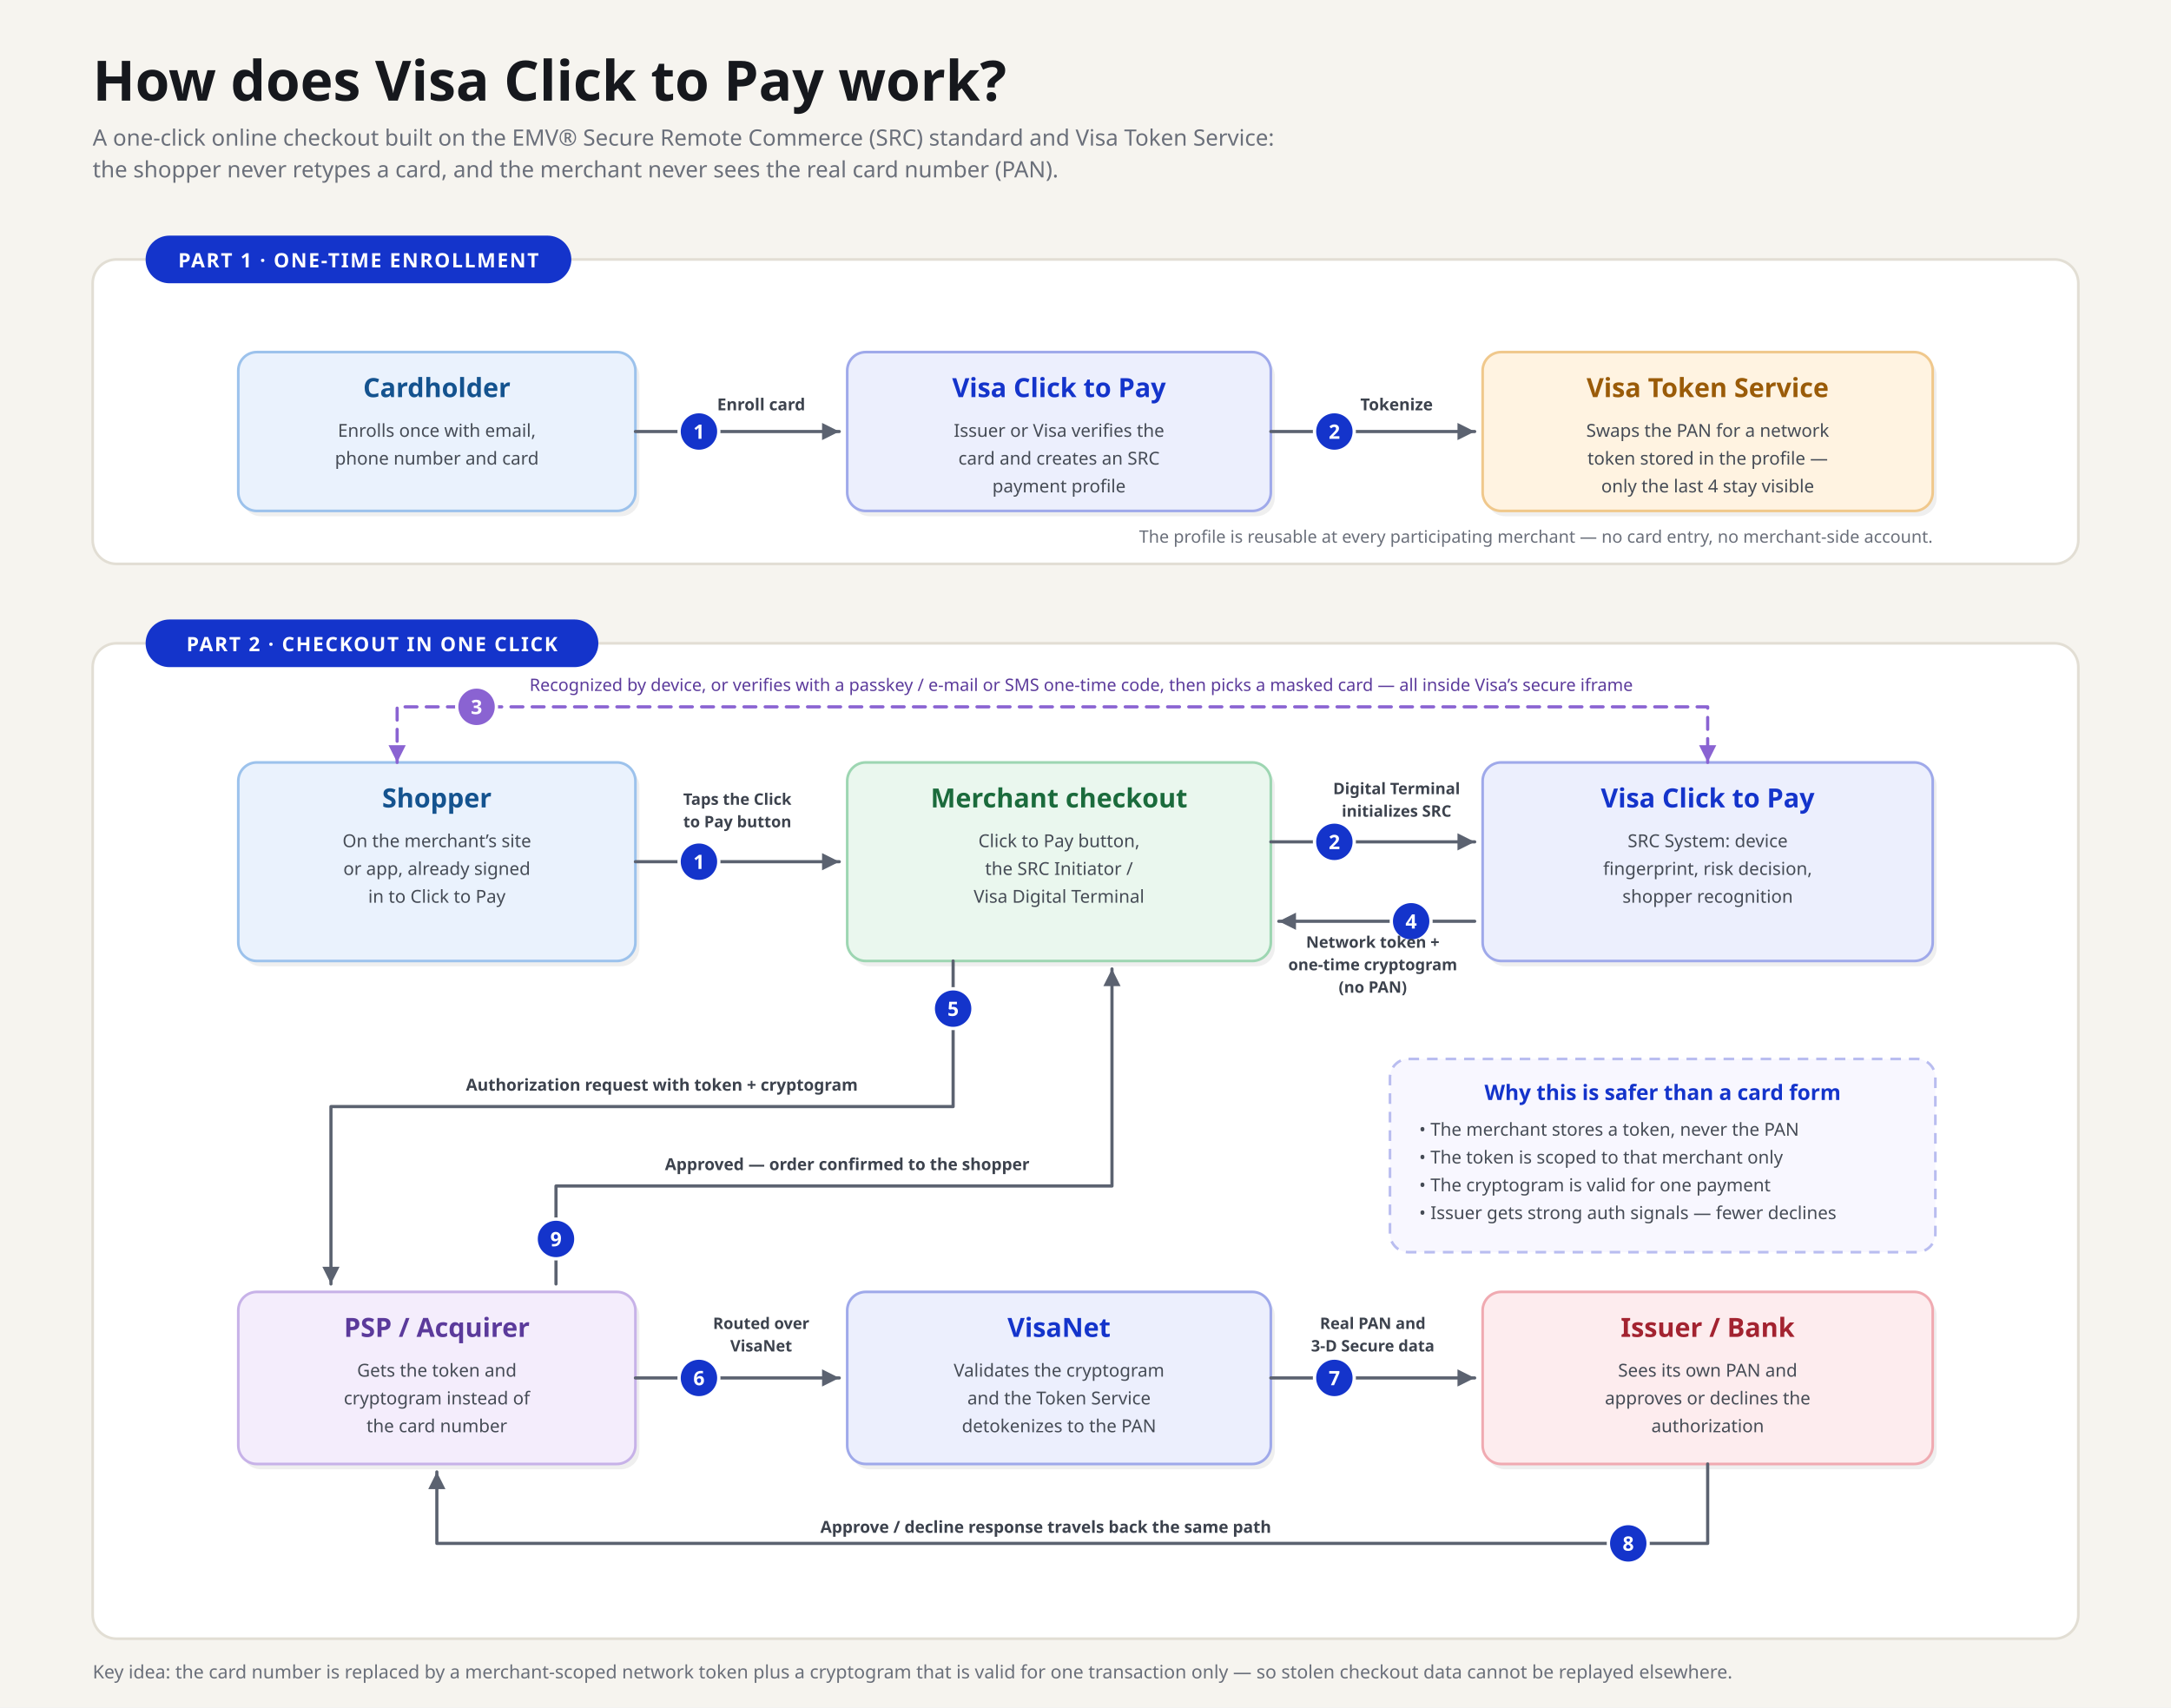
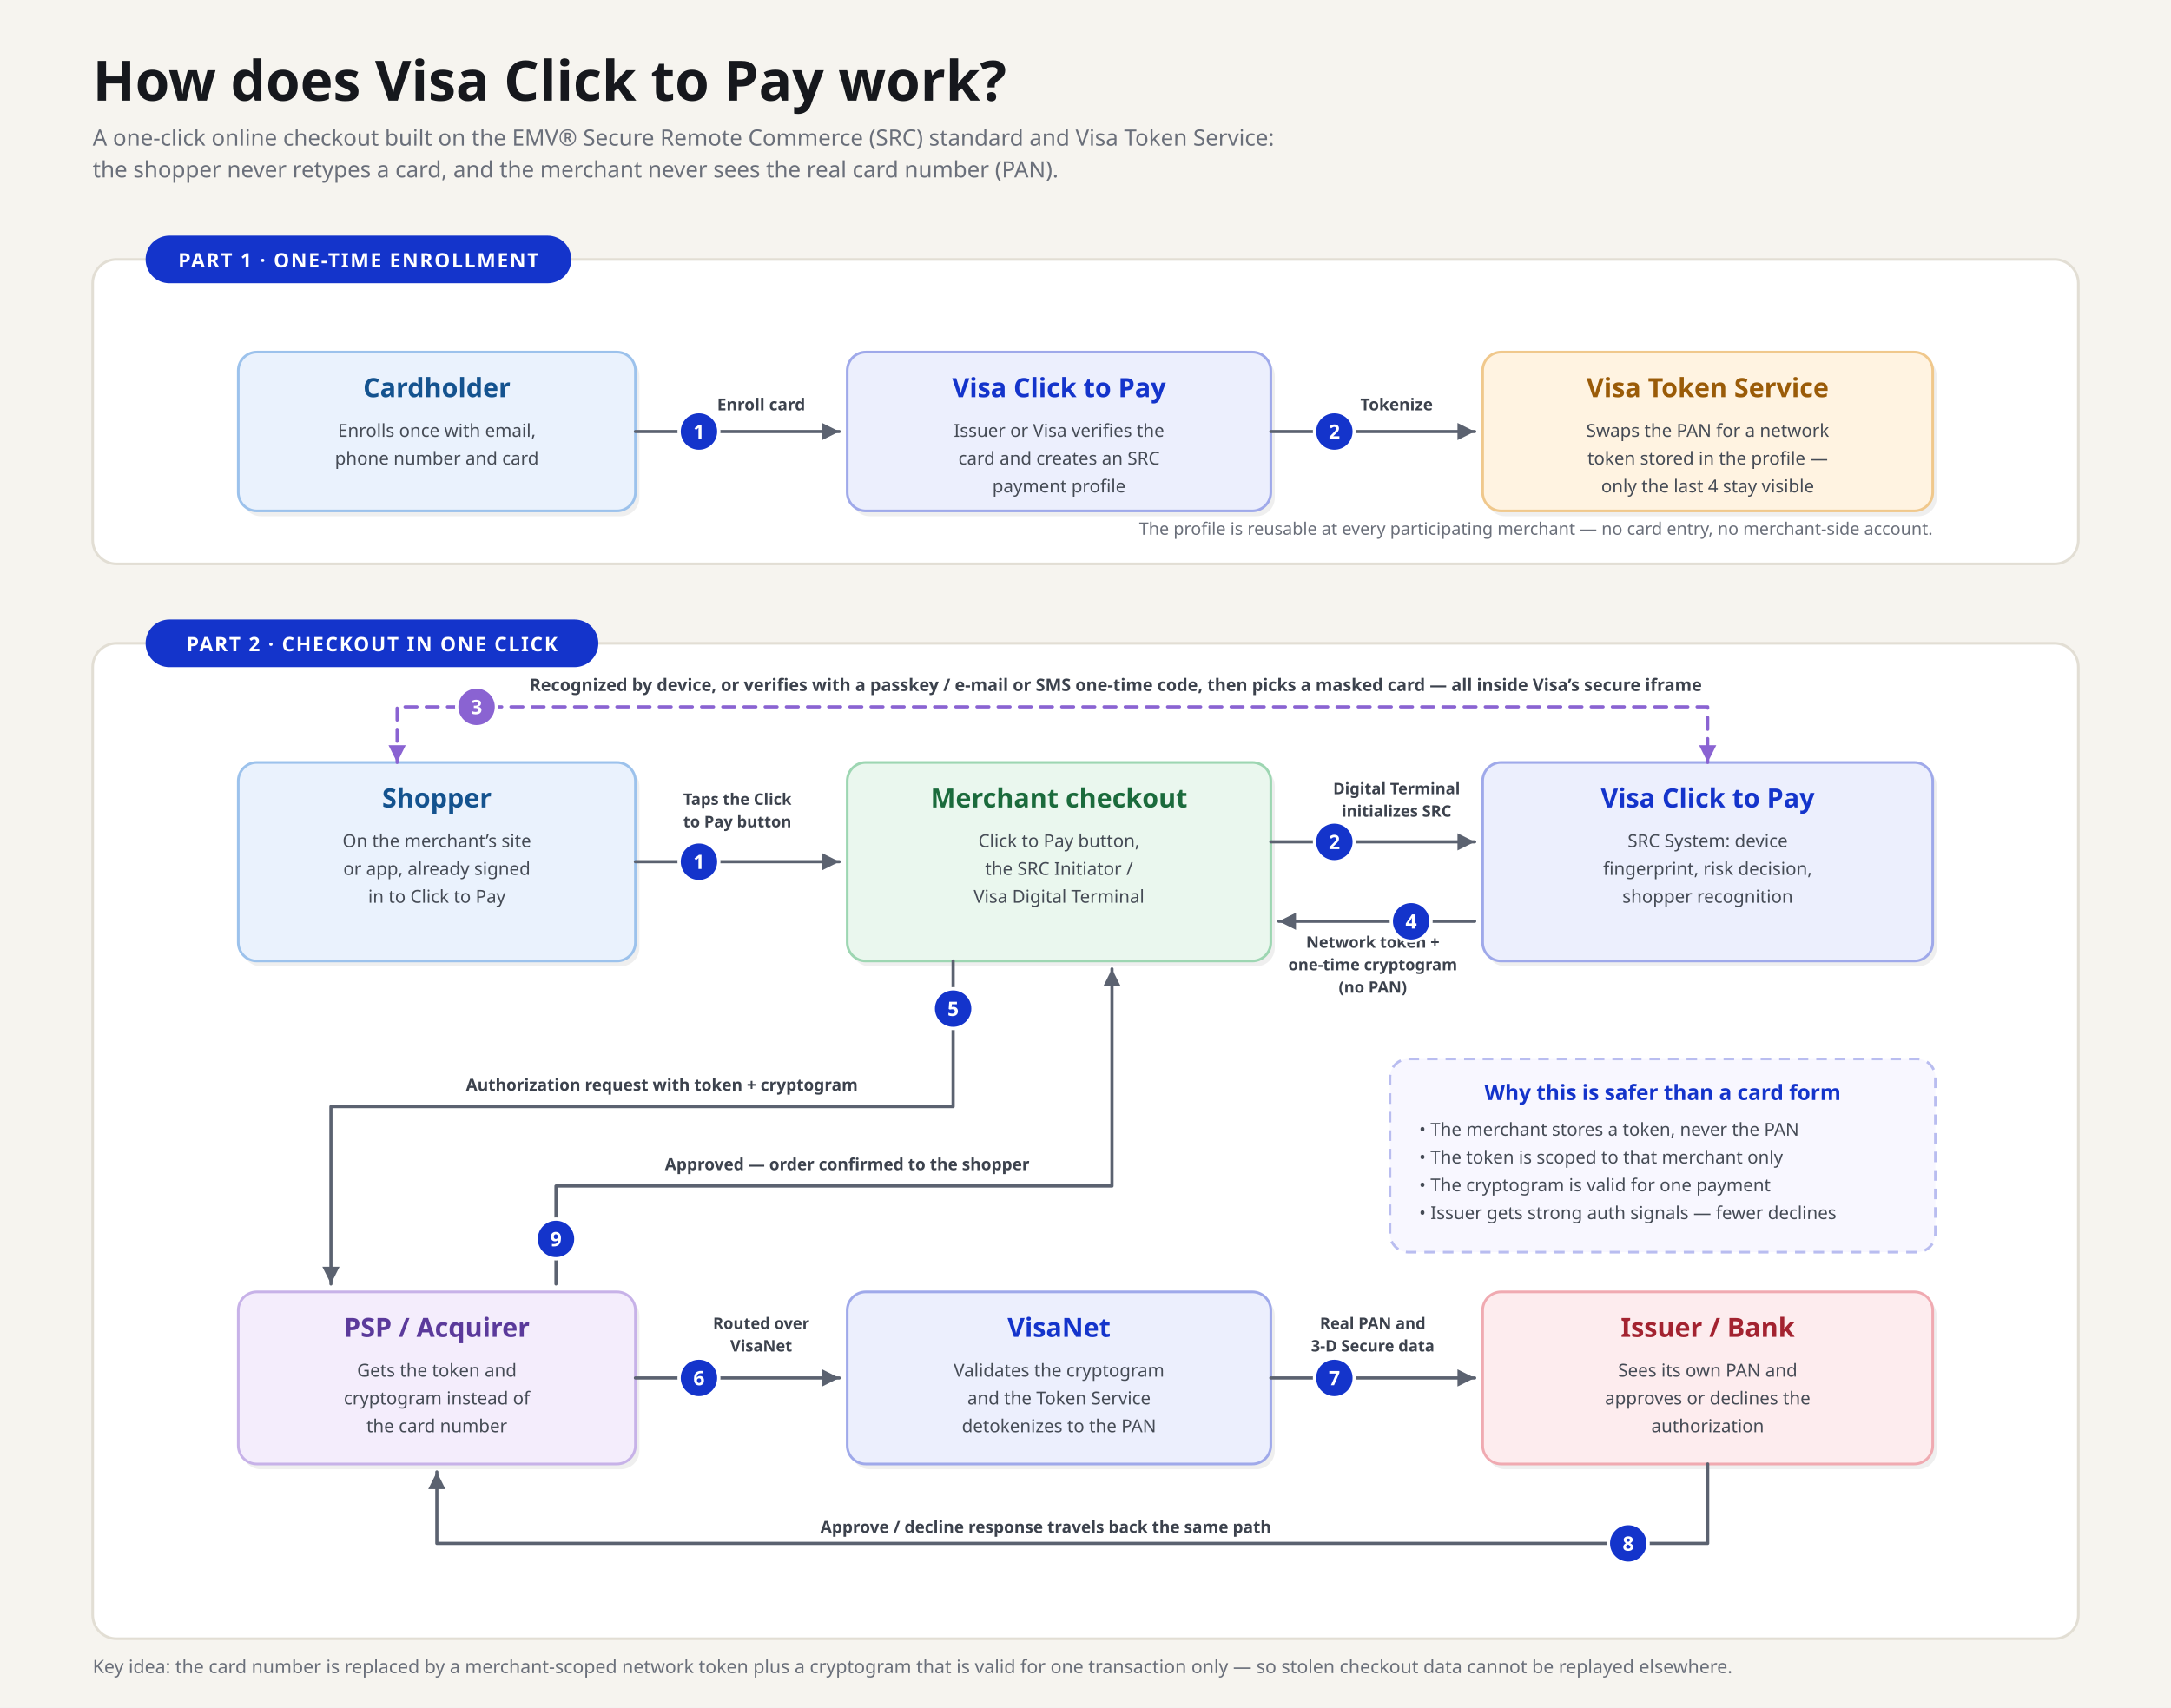
<svg xmlns="http://www.w3.org/2000/svg" width="1640" height="1290" viewBox="0 0 1640 1290" id="diagram">
  <rect width="1640" height="1290" fill="#f6f4ef" />
  <g class="node" data-id="title">
    <text x="70" y="76" font-family="Noto Sans" font-size="42" font-weight="700" fill="#16181d" text-anchor="start">How does Visa Click to Pay work?</text>
    <text x="70" y="110" font-family="Noto Sans" font-size="17" font-weight="400" fill="#6a6f7a" text-anchor="start">A one-click online checkout built on the EMV® Secure Remote Commerce (SRC) standard and Visa Token Service:</text>
    <text x="70" y="134" font-family="Noto Sans" font-size="17" font-weight="400" fill="#6a6f7a" text-anchor="start">the shopper never retypes a card, and the merchant never sees the real card number (PAN).</text>
  </g>
  <g class="node" data-id="panel1">
    <rect x="70" y="196" width="1500" height="230" rx="18" ry="18" fill="#ffffff" stroke="#e2ded4" stroke-width="2" />
    <rect x="110" y="178" width="321.6" height="36" rx="18" ry="18" fill="#1434CB" />
    <text x="270.8" y="202" font-family="Noto Sans" font-size="15" font-weight="700" fill="#ffffff" text-anchor="middle" letter-spacing="1.1">PART 1 · ONE-TIME ENROLLMENT</text>
  </g>
  <g class="node" data-id="e1">
    <rect x="183" y="270" width="300" height="120" rx="14" ry="14" fill="#00000010" />
    <rect x="180" y="266" width="300" height="120" rx="14" ry="14" fill="#eaf2fd" stroke="#9cc2ec" stroke-width="2" />
    <text x="330" y="300" font-family="Noto Sans" font-size="20" font-weight="700" fill="#14538f" text-anchor="middle">Cardholder</text>
    <text x="330" y="330" font-family="Noto Sans" font-size="13.5" font-weight="400" fill="#454b55" text-anchor="middle">Enrolls once with email,</text>
    <text x="330" y="351" font-family="Noto Sans" font-size="13.5" font-weight="400" fill="#454b55" text-anchor="middle">phone number and card</text>
  </g>
  <g class="node" data-id="e2">
    <rect x="643" y="270" width="320" height="120" rx="14" ry="14" fill="#00000010" />
    <rect x="640" y="266" width="320" height="120" rx="14" ry="14" fill="#eceffd" stroke="#9fa9ea" stroke-width="2" />
    <text x="800" y="300" font-family="Noto Sans" font-size="20" font-weight="700" fill="#1434CB" text-anchor="middle">Visa Click to Pay</text>
    <text x="800" y="330" font-family="Noto Sans" font-size="13.5" font-weight="400" fill="#454b55" text-anchor="middle">Issuer or Visa verifies the</text>
    <text x="800" y="351" font-family="Noto Sans" font-size="13.5" font-weight="400" fill="#454b55" text-anchor="middle">card and creates an SRC</text>
    <text x="800" y="372" font-family="Noto Sans" font-size="13.5" font-weight="400" fill="#454b55" text-anchor="middle">payment profile</text>
  </g>
  <g class="node" data-id="e3">
    <rect x="1123" y="270" width="340" height="120" rx="14" ry="14" fill="#00000010" />
    <rect x="1120" y="266" width="340" height="120" rx="14" ry="14" fill="#fff3e1" stroke="#f0c88c" stroke-width="2" />
    <text x="1290" y="300" font-family="Noto Sans" font-size="20" font-weight="700" fill="#9a5b08" text-anchor="middle">Visa Token Service</text>
    <text x="1290" y="330" font-family="Noto Sans" font-size="13.5" font-weight="400" fill="#454b55" text-anchor="middle">Swaps the PAN for a network</text>
    <text x="1290" y="351" font-family="Noto Sans" font-size="13.5" font-weight="400" fill="#454b55" text-anchor="middle">token stored in the profile —</text>
    <text x="1290" y="372" font-family="Noto Sans" font-size="13.5" font-weight="400" fill="#454b55" text-anchor="middle">only the last 4 stay visible</text>
  </g>
  <g class="node" data-id="p1">
    <path class="flow" d="M480,326 L634,326" fill="none" stroke="#5b6270" stroke-width="2.4" stroke-linecap="round" stroke-linejoin="round" />
    <polygon points="634,326 621,332.5 621,319.5" fill="#5b6270" />
+     <text x="575" y="310" font-family="Noto Sans" font-size="12.5" font-weight="600" fill="#3c424d" text-anchor="middle">Enroll card</text>
    <circle cx="528" cy="326" r="15" fill="#1434CB" stroke="#ffffff" stroke-width="2.5" />
    <text x="528" y="331.5" font-family="Noto Sans" font-size="15" font-weight="700" fill="#ffffff" text-anchor="middle">1</text>
-     <text x="575" y="310" font-family="Noto Sans" font-size="12.5" font-weight="600" fill="#3c424d" text-anchor="middle">Enroll card</text>
  </g>
  <g class="node" data-id="p2">
    <path class="flow" d="M960,326 L1114,326" fill="none" stroke="#5b6270" stroke-width="2.4" stroke-linecap="round" stroke-linejoin="round" />
    <polygon points="1114,326 1101,332.5 1101,319.5" fill="#5b6270" />
+     <text x="1055" y="310" font-family="Noto Sans" font-size="12.5" font-weight="600" fill="#3c424d" text-anchor="middle">Tokenize</text>
    <circle cx="1008" cy="326" r="15" fill="#1434CB" stroke="#ffffff" stroke-width="2.5" />
    <text x="1008" y="331.5" font-family="Noto Sans" font-size="15" font-weight="700" fill="#ffffff" text-anchor="middle">2</text>
-     <text x="1055" y="310" font-family="Noto Sans" font-size="12.5" font-weight="600" fill="#3c424d" text-anchor="middle">Tokenize</text>
  </g>
  <g class="node" data-id="note1">
-     <text x="1460" y="410" font-family="Noto Sans" font-size="13" font-weight="400" fill="#6a6f7a" text-anchor="end">The profile is reusable at every participating merchant — no card entry, no merchant-side account.</text>
+     <text x="1460" y="404" font-family="Noto Sans" font-size="13" font-weight="400" fill="#6a6f7a" text-anchor="end">The profile is reusable at every participating merchant — no card entry, no merchant-side account.</text>
  </g>
  <g class="node" data-id="panel2">
    <rect x="70" y="486" width="1500" height="752" rx="18" ry="18" fill="#ffffff" stroke="#e2ded4" stroke-width="2" />
    <rect x="110" y="468" width="342" height="36" rx="18" ry="18" fill="#1434CB" />
    <text x="281" y="492" font-family="Noto Sans" font-size="15" font-weight="700" fill="#ffffff" text-anchor="middle" letter-spacing="1.1">PART 2 · CHECKOUT IN ONE CLICK</text>
  </g>
  <g class="node" data-id="shopper">
    <rect x="183" y="580" width="300" height="150" rx="14" ry="14" fill="#00000010" />
    <rect x="180" y="576" width="300" height="150" rx="14" ry="14" fill="#eaf2fd" stroke="#9cc2ec" stroke-width="2" />
    <text x="330" y="610" font-family="Noto Sans" font-size="20" font-weight="700" fill="#14538f" text-anchor="middle">Shopper</text>
    <text x="330" y="640" font-family="Noto Sans" font-size="13.5" font-weight="400" fill="#454b55" text-anchor="middle">On the merchant’s site</text>
    <text x="330" y="661" font-family="Noto Sans" font-size="13.5" font-weight="400" fill="#454b55" text-anchor="middle">or app, already signed</text>
    <text x="330" y="682" font-family="Noto Sans" font-size="13.5" font-weight="400" fill="#454b55" text-anchor="middle">in to Click to Pay</text>
  </g>
  <g class="node" data-id="merchant">
    <rect x="643" y="580" width="320" height="150" rx="14" ry="14" fill="#00000010" />
    <rect x="640" y="576" width="320" height="150" rx="14" ry="14" fill="#eaf7ee" stroke="#9dd6b2" stroke-width="2" />
    <text x="800" y="610" font-family="Noto Sans" font-size="20" font-weight="700" fill="#1b6b3c" text-anchor="middle">Merchant checkout</text>
    <text x="800" y="640" font-family="Noto Sans" font-size="13.5" font-weight="400" fill="#454b55" text-anchor="middle">Click to Pay button,</text>
    <text x="800" y="661" font-family="Noto Sans" font-size="13.5" font-weight="400" fill="#454b55" text-anchor="middle">the SRC Initiator /</text>
    <text x="800" y="682" font-family="Noto Sans" font-size="13.5" font-weight="400" fill="#454b55" text-anchor="middle">Visa Digital Terminal</text>
  </g>
  <g class="node" data-id="visa">
    <rect x="1123" y="580" width="340" height="150" rx="14" ry="14" fill="#00000010" />
    <rect x="1120" y="576" width="340" height="150" rx="14" ry="14" fill="#eceffd" stroke="#9fa9ea" stroke-width="2" />
    <text x="1290" y="610" font-family="Noto Sans" font-size="20" font-weight="700" fill="#1434CB" text-anchor="middle">Visa Click to Pay</text>
    <text x="1290" y="640" font-family="Noto Sans" font-size="13.5" font-weight="400" fill="#454b55" text-anchor="middle">SRC System: device</text>
    <text x="1290" y="661" font-family="Noto Sans" font-size="13.5" font-weight="400" fill="#454b55" text-anchor="middle">fingerprint, risk decision,</text>
    <text x="1290" y="682" font-family="Noto Sans" font-size="13.5" font-weight="400" fill="#454b55" text-anchor="middle">shopper recognition</text>
  </g>
  <g class="node" data-id="a1">
    <path class="flow" d="M480,651 L634,651" fill="none" stroke="#5b6270" stroke-width="2.4" stroke-linecap="round" stroke-linejoin="round" />
    <polygon points="634,651 621,657.5 621,644.5" fill="#5b6270" />
+     <text x="557" y="608" font-family="Noto Sans" font-size="12" font-weight="600" fill="#3c424d" text-anchor="middle">Taps the Click</text>
+     <text x="557" y="625" font-family="Noto Sans" font-size="12" font-weight="600" fill="#3c424d" text-anchor="middle">to Pay button</text>
    <circle cx="528" cy="651" r="15" fill="#1434CB" stroke="#ffffff" stroke-width="2.5" />
    <text x="528" y="656.5" font-family="Noto Sans" font-size="15" font-weight="700" fill="#ffffff" text-anchor="middle">1</text>
-     <text x="557" y="608" font-family="Noto Sans" font-size="12" font-weight="600" fill="#3c424d" text-anchor="middle">Taps the Click</text>
-     <text x="557" y="625" font-family="Noto Sans" font-size="12" font-weight="600" fill="#3c424d" text-anchor="middle">to Pay button</text>
  </g>
  <g class="node" data-id="a2">
    <path class="flow" d="M960,636 L1114,636" fill="none" stroke="#5b6270" stroke-width="2.4" stroke-linecap="round" stroke-linejoin="round" />
    <polygon points="1114,636 1101,642.5 1101,629.5" fill="#5b6270" />
+     <text x="1055" y="600" font-family="Noto Sans" font-size="12" font-weight="600" fill="#3c424d" text-anchor="middle">Digital Terminal</text>
+     <text x="1055" y="617" font-family="Noto Sans" font-size="12" font-weight="600" fill="#3c424d" text-anchor="middle">initializes SRC</text>
    <circle cx="1008" cy="636" r="15" fill="#1434CB" stroke="#ffffff" stroke-width="2.5" />
    <text x="1008" y="641.5" font-family="Noto Sans" font-size="15" font-weight="700" fill="#ffffff" text-anchor="middle">2</text>
-     <text x="1055" y="600" font-family="Noto Sans" font-size="12" font-weight="600" fill="#3c424d" text-anchor="middle">Digital Terminal</text>
-     <text x="1055" y="617" font-family="Noto Sans" font-size="12" font-weight="600" fill="#3c424d" text-anchor="middle">initializes SRC</text>
  </g>
  <g class="node" data-id="a4">
    <path class="flow" d="M1114,696 L966,696" fill="none" stroke="#5b6270" stroke-width="2.4" stroke-linecap="round" stroke-linejoin="round" />
    <polygon points="966,696 979,689.5 979,702.5" fill="#5b6270" />
-     <circle cx="1066" cy="696" r="15" fill="#1434CB" stroke="#ffffff" stroke-width="2.5" />
-     <text x="1066" y="701.5" font-family="Noto Sans" font-size="15" font-weight="700" fill="#ffffff" text-anchor="middle">4</text>
    <text x="1037" y="716" font-family="Noto Sans" font-size="12" font-weight="600" fill="#3c424d" text-anchor="middle">Network token +</text>
    <text x="1037" y="733" font-family="Noto Sans" font-size="12" font-weight="600" fill="#3c424d" text-anchor="middle">one-time cryptogram</text>
    <text x="1037" y="750" font-family="Noto Sans" font-size="12" font-weight="600" fill="#3c424d" text-anchor="middle">(no PAN)</text>
+     <circle cx="1066" cy="696" r="15" fill="#1434CB" stroke="#ffffff" stroke-width="2.5" />
+     <text x="1066" y="701.5" font-family="Noto Sans" font-size="15" font-weight="700" fill="#ffffff" text-anchor="middle">4</text>
  </g>
  <g class="node" data-id="a3">
    <path class="flow" d="M300,576 L300,534 L1290,534 L1290,576" fill="none" stroke="#8a63d2" stroke-width="2.4" stroke-linecap="round" stroke-linejoin="round" stroke-dasharray="9 7" />
    <polygon points="1290,576 1283.5,563 1296.5,563" fill="#8a63d2" />
    <polygon points="300,576 293.5,563 306.5,563" fill="#8a63d2" />
+     <text x="400" y="522" font-family="Noto Sans" font-size="13" font-weight="600" fill="#3c424d" text-anchor="start">Recognized by device, or verifies with a passkey / e-mail or SMS one-time code, then picks a masked card — all inside Visa’s secure iframe</text>
    <circle cx="360" cy="534" r="15" fill="#8a63d2" stroke="#ffffff" stroke-width="2.5" />
    <text x="360" y="539.5" font-family="Noto Sans" font-size="15" font-weight="700" fill="#ffffff" text-anchor="middle">3</text>
-     <text x="400" y="522" font-family="Noto Sans" font-size="13" font-weight="400" fill="#5b3a9b" text-anchor="start">Recognized by device, or verifies with a passkey / e-mail or SMS one-time code, then picks a masked card — all inside Visa’s secure iframe</text>
  </g>
  <g class="node" data-id="psp">
    <rect x="183" y="980" width="300" height="130" rx="14" ry="14" fill="#00000010" />
    <rect x="180" y="976" width="300" height="130" rx="14" ry="14" fill="#f4edfc" stroke="#c7b2e8" stroke-width="2" />
    <text x="330" y="1010" font-family="Noto Sans" font-size="20" font-weight="700" fill="#5b3a9b" text-anchor="middle">PSP / Acquirer</text>
    <text x="330" y="1040" font-family="Noto Sans" font-size="13.5" font-weight="400" fill="#454b55" text-anchor="middle">Gets the token and</text>
    <text x="330" y="1061" font-family="Noto Sans" font-size="13.5" font-weight="400" fill="#454b55" text-anchor="middle">cryptogram instead of</text>
    <text x="330" y="1082" font-family="Noto Sans" font-size="13.5" font-weight="400" fill="#454b55" text-anchor="middle">the card number</text>
  </g>
  <g class="node" data-id="visanet">
    <rect x="643" y="980" width="320" height="130" rx="14" ry="14" fill="#00000010" />
    <rect x="640" y="976" width="320" height="130" rx="14" ry="14" fill="#eceffd" stroke="#9fa9ea" stroke-width="2" />
    <text x="800" y="1010" font-family="Noto Sans" font-size="20" font-weight="700" fill="#1434CB" text-anchor="middle">VisaNet</text>
    <text x="800" y="1040" font-family="Noto Sans" font-size="13.5" font-weight="400" fill="#454b55" text-anchor="middle">Validates the cryptogram</text>
    <text x="800" y="1061" font-family="Noto Sans" font-size="13.5" font-weight="400" fill="#454b55" text-anchor="middle">and the Token Service</text>
    <text x="800" y="1082" font-family="Noto Sans" font-size="13.5" font-weight="400" fill="#454b55" text-anchor="middle">detokenizes to the PAN</text>
  </g>
  <g class="node" data-id="issuer">
    <rect x="1123" y="980" width="340" height="130" rx="14" ry="14" fill="#00000010" />
    <rect x="1120" y="976" width="340" height="130" rx="14" ry="14" fill="#fdecee" stroke="#f0aab1" stroke-width="2" />
    <text x="1290" y="1010" font-family="Noto Sans" font-size="20" font-weight="700" fill="#a32330" text-anchor="middle">Issuer / Bank</text>
    <text x="1290" y="1040" font-family="Noto Sans" font-size="13.5" font-weight="400" fill="#454b55" text-anchor="middle">Sees its own PAN and</text>
    <text x="1290" y="1061" font-family="Noto Sans" font-size="13.5" font-weight="400" fill="#454b55" text-anchor="middle">approves or declines the</text>
    <text x="1290" y="1082" font-family="Noto Sans" font-size="13.5" font-weight="400" fill="#454b55" text-anchor="middle">authorization</text>
  </g>
  <g class="node" data-id="a5">
    <path class="flow" d="M720,726 L720,836 L250,836 L250,970" fill="none" stroke="#5b6270" stroke-width="2.4" stroke-linecap="round" stroke-linejoin="round" />
    <polygon points="250,970 243.5,957 256.5,957" fill="#5b6270" />
+     <text x="500" y="824" font-family="Noto Sans" font-size="12.5" font-weight="600" fill="#3c424d" text-anchor="middle">Authorization request with token + cryptogram</text>
    <circle cx="720" cy="762" r="15" fill="#1434CB" stroke="#ffffff" stroke-width="2.5" />
    <text x="720" y="767.5" font-family="Noto Sans" font-size="15" font-weight="700" fill="#ffffff" text-anchor="middle">5</text>
-     <text x="500" y="824" font-family="Noto Sans" font-size="12.5" font-weight="600" fill="#3c424d" text-anchor="middle">Authorization request with token + cryptogram</text>
  </g>
  <g class="node" data-id="a6">
    <path class="flow" d="M480,1041 L634,1041" fill="none" stroke="#5b6270" stroke-width="2.4" stroke-linecap="round" stroke-linejoin="round" />
    <polygon points="634,1041 621,1047.5 621,1034.5" fill="#5b6270" />
+     <text x="575" y="1004" font-family="Noto Sans" font-size="12" font-weight="600" fill="#3c424d" text-anchor="middle">Routed over</text>
+     <text x="575" y="1021" font-family="Noto Sans" font-size="12" font-weight="600" fill="#3c424d" text-anchor="middle">VisaNet</text>
    <circle cx="528" cy="1041" r="15" fill="#1434CB" stroke="#ffffff" stroke-width="2.5" />
    <text x="528" y="1046.5" font-family="Noto Sans" font-size="15" font-weight="700" fill="#ffffff" text-anchor="middle">6</text>
-     <text x="575" y="1004" font-family="Noto Sans" font-size="12" font-weight="600" fill="#3c424d" text-anchor="middle">Routed over</text>
-     <text x="575" y="1021" font-family="Noto Sans" font-size="12" font-weight="600" fill="#3c424d" text-anchor="middle">VisaNet</text>
  </g>
  <g class="node" data-id="a7">
    <path class="flow" d="M960,1041 L1114,1041" fill="none" stroke="#5b6270" stroke-width="2.4" stroke-linecap="round" stroke-linejoin="round" />
    <polygon points="1114,1041 1101,1047.5 1101,1034.5" fill="#5b6270" />
+     <text x="1037" y="1004" font-family="Noto Sans" font-size="12" font-weight="600" fill="#3c424d" text-anchor="middle">Real PAN and</text>
+     <text x="1037" y="1021" font-family="Noto Sans" font-size="12" font-weight="600" fill="#3c424d" text-anchor="middle">3-D Secure data</text>
    <circle cx="1008" cy="1041" r="15" fill="#1434CB" stroke="#ffffff" stroke-width="2.5" />
    <text x="1008" y="1046.5" font-family="Noto Sans" font-size="15" font-weight="700" fill="#ffffff" text-anchor="middle">7</text>
-     <text x="1037" y="1004" font-family="Noto Sans" font-size="12" font-weight="600" fill="#3c424d" text-anchor="middle">Real PAN and</text>
-     <text x="1037" y="1021" font-family="Noto Sans" font-size="12" font-weight="600" fill="#3c424d" text-anchor="middle">3-D Secure data</text>
  </g>
  <g class="node" data-id="a8">
    <path class="flow" d="M1290,1106 L1290,1166 L330,1166 L330,1112" fill="none" stroke="#5b6270" stroke-width="2.4" stroke-linecap="round" stroke-linejoin="round" />
    <polygon points="330,1112 336.5,1125 323.5,1125" fill="#5b6270" />
+     <text x="790" y="1158" font-family="Noto Sans" font-size="12.5" font-weight="600" fill="#3c424d" text-anchor="middle">Approve / decline response travels back the same path</text>
    <circle cx="1230" cy="1166" r="15" fill="#1434CB" stroke="#ffffff" stroke-width="2.5" />
    <text x="1230" y="1171.5" font-family="Noto Sans" font-size="15" font-weight="700" fill="#ffffff" text-anchor="middle">8</text>
-     <text x="790" y="1158" font-family="Noto Sans" font-size="12.5" font-weight="600" fill="#3c424d" text-anchor="middle">Approve / decline response travels back the same path</text>
  </g>
  <g class="node" data-id="a9">
    <path class="flow" d="M420,970 L420,896 L840,896 L840,732" fill="none" stroke="#5b6270" stroke-width="2.4" stroke-linecap="round" stroke-linejoin="round" />
    <polygon points="840,732 846.5,745 833.5,745" fill="#5b6270" />
+     <text x="640" y="884" font-family="Noto Sans" font-size="12.5" font-weight="600" fill="#3c424d" text-anchor="middle">Approved — order confirmed to the shopper</text>
    <circle cx="420" cy="936" r="15" fill="#1434CB" stroke="#ffffff" stroke-width="2.5" />
    <text x="420" y="941.5" font-family="Noto Sans" font-size="15" font-weight="700" fill="#ffffff" text-anchor="middle">9</text>
-     <text x="640" y="884" font-family="Noto Sans" font-size="12.5" font-weight="600" fill="#3c424d" text-anchor="middle">Approved — order confirmed to the shopper</text>
  </g>
  <g class="node" data-id="callout">
    <rect x="1050" y="800" width="412" height="146" rx="14" ry="14" fill="#f8f7ff" stroke="#b9bdf0" stroke-width="2" stroke-dasharray="8 6" />
    <text x="1256" y="831" font-family="Noto Sans" font-size="16" font-weight="700" fill="#1434CB" text-anchor="middle">Why this is safer than a card form</text>
    <text x="1072" y="858" font-family="Noto Sans" font-size="13.5" font-weight="400" fill="#454b55" text-anchor="start">•  The merchant stores a token, never the PAN</text>
    <text x="1072" y="879" font-family="Noto Sans" font-size="13.5" font-weight="400" fill="#454b55" text-anchor="start">•  The token is scoped to that merchant only</text>
    <text x="1072" y="900" font-family="Noto Sans" font-size="13.5" font-weight="400" fill="#454b55" text-anchor="start">•  The cryptogram is valid for one payment</text>
    <text x="1072" y="921" font-family="Noto Sans" font-size="13.5" font-weight="400" fill="#454b55" text-anchor="start">•  Issuer gets strong auth signals — fewer declines</text>
  </g>
  <g class="node" data-id="footer">
-     <text x="70" y="1268" font-family="Noto Sans" font-size="14" font-weight="400" fill="#6a6f7a" text-anchor="start">Key idea: the card number is replaced by a merchant-scoped network token plus a cryptogram that is valid for one transaction only — so stolen checkout data cannot be replayed elsewhere.</text>
+     <text x="70" y="1264" font-family="Noto Sans" font-size="14" font-weight="400" fill="#6a6f7a" text-anchor="start">Key idea: the card number is replaced by a merchant-scoped network token plus a cryptogram that is valid for one transaction only — so stolen checkout data cannot be replayed elsewhere.</text>
  </g>
</svg>
